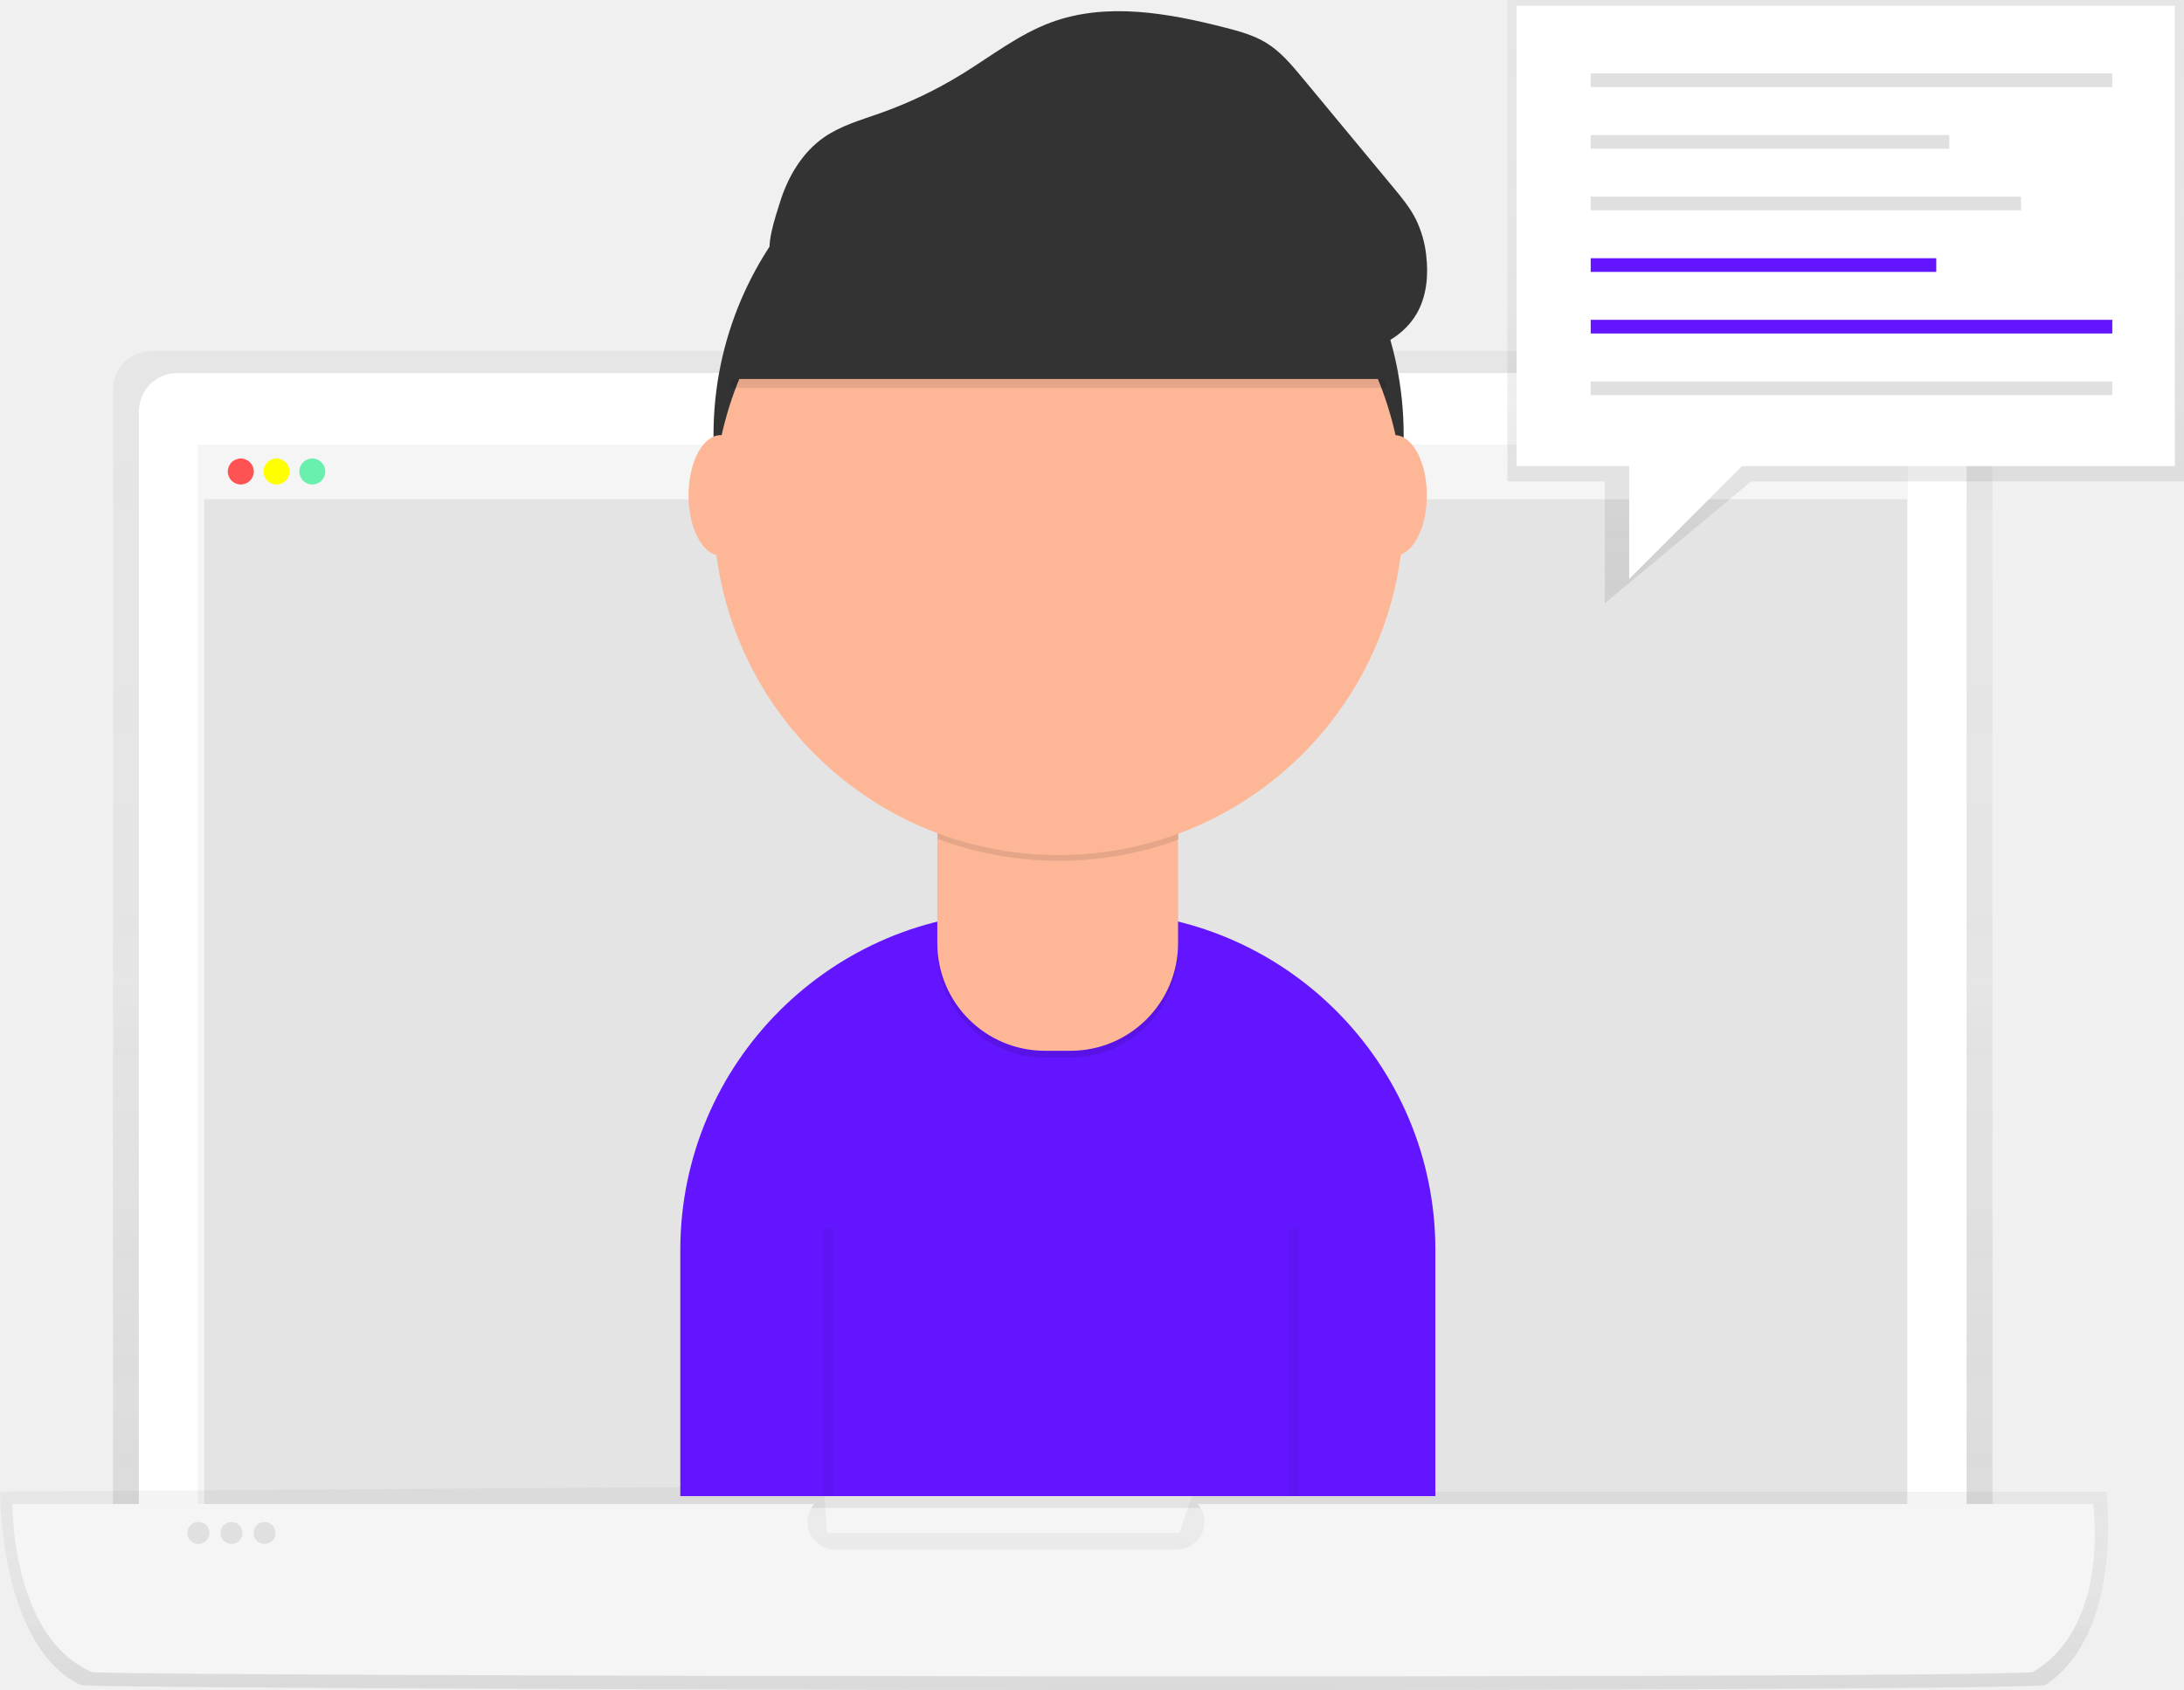
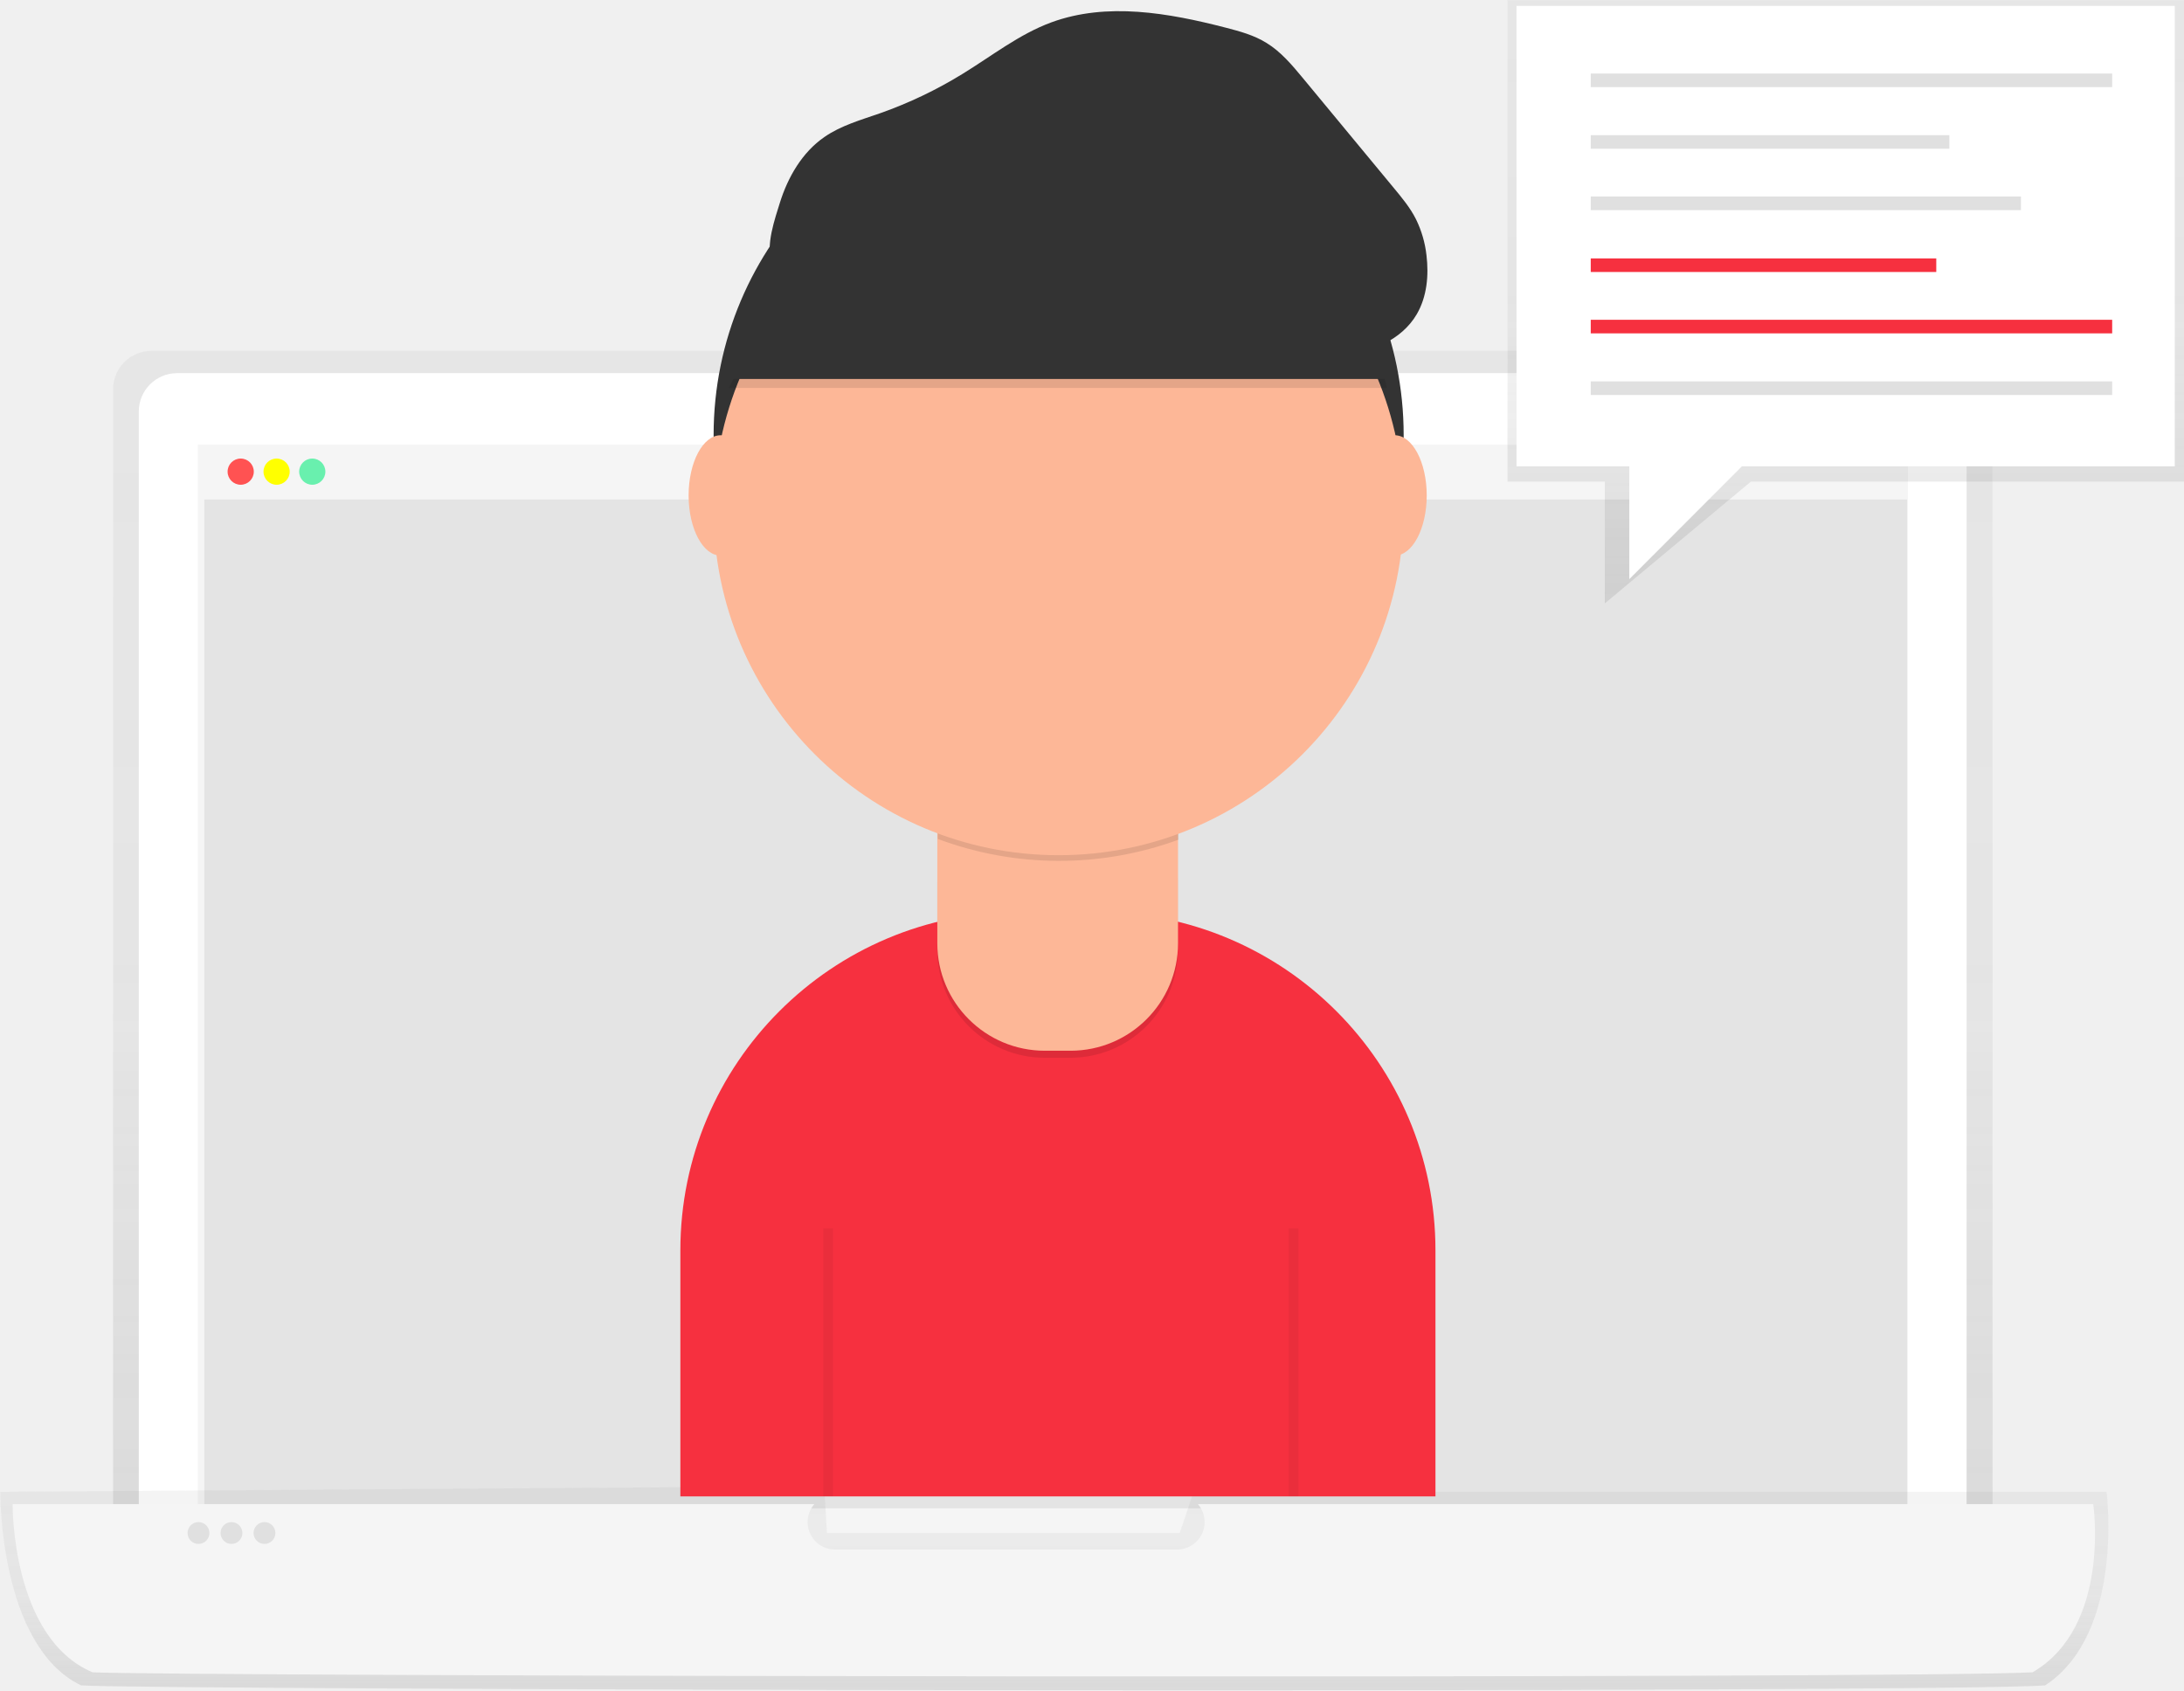
- <svg xmlns="http://www.w3.org/2000/svg" xmlns:xlink="http://www.w3.org/1999/xlink" id="02d45862-41ba-4c70-8782-54d8e5b108cc" data-name="Layer 1" width="900.1" height="696.67" viewBox="0 0 900.1 696.67">
+ <svg xmlns="http://www.w3.org/2000/svg" xmlns:xlink="http://www.w3.org/1999/xlink" id="02d45862-41ba-4c70-8782-54d8e5b108cc" data-name="Layer 1" width="900.1" height="696.7" viewBox="0 0 900.1 696.67">
  <defs>
    <linearGradient id="fa4a4f63-ffbe-4a50-a004-4e8ae15cd2d3" x1="583.82" y1="763.13" x2="583.82" y2="246.35" gradientUnits="userSpaceOnUse">
-       <stop offset="0" stop-color="gray" stop-opacity="0.25" />
-       <stop offset="0.54" stop-color="gray" stop-opacity="0.12" />
-       <stop offset="1" stop-color="gray" stop-opacity="0.1" />
+       <stop offset="0" stop-color="grey" stop-opacity="0.25" />
+       <stop offset="0.5" stop-color="grey" stop-opacity="0.12" />
+       <stop offset="1" stop-color="grey" stop-opacity="0.1" />
    </linearGradient>
    <linearGradient id="e26e1273-ae5e-4f1a-b841-a4248e9532de" x1="584.38" y1="798.34" x2="584.38" y2="714.29" xlink:href="#fa4a4f63-ffbe-4a50-a004-4e8ae15cd2d3" />
    <linearGradient id="54428808-f3ba-4b0a-98a1-6e23268491ee" x1="760.68" y1="248.69" x2="760.68" y2="0" xlink:href="#fa4a4f63-ffbe-4a50-a004-4e8ae15cd2d3" />
  </defs>
  <g opacity="0.8">
-     <path d="M971.12,763.13H196.52v-501a15.8,15.8,0,0,1,15.8-15.8h743a15.8,15.8,0,0,1,15.8,15.8Z" transform="translate(-149.95 -101.66)" fill="url(#fa4a4f63-ffbe-4a50-a004-4e8ae15cd2d3)" />
+     <path d="M 971.1 763.1 H 196.5 v -501 a 15.8 15.8 0 0 1 15.8 -15.8 h 743 a 15.8 15.8 0 0 1 15.8 15.8 Z" transform="translate(-149.9,-101.7)" fill="url(#fa4a4f63-ffbe-4a50-a004-4e8ae15cd2d3)" />
  </g>
-   <path d="M73,153.77H794.69a15.8,15.8,0,0,1,15.8,15.8V661.47a0,0,0,0,1,0,0H57.24a0,0,0,0,1,0,0V169.58A15.8,15.8,0,0,1,73,153.77Z" fill="#fff" />
-   <rect x="81.49" y="183.31" width="704.75" height="462.25" fill="#f5f5f5" />
-   <rect x="84.19" y="205.75" width="701.76" height="415.88" fill="#e0e0e0" opacity="0.8" />
-   <rect x="84.19" y="183.65" width="701.76" height="22.1" fill="#f5f5f5" />
-   <circle cx="99.24" cy="194.37" r="5.36" fill="#ff5252" />
-   <circle cx="113.97" cy="194.37" r="5.36" fill="#ff0" />
-   <circle cx="128.71" cy="194.37" r="5.36" fill="#69f0ae" />
-   <text x="-149.95" y="-101.66" />
+   <path d="M 73 153.8 H 794.7 a 15.8 15.8 0 0 1 15.8 15.8 V 661.5 a 0 0 0 0 1 0 0 H 57.2 a 0 0 0 0 1 0 0 V 169.6 A 15.8 15.8 0 0 1 73 153.8 Z" fill="#ffffff" />
+   <rect x="81.5" y="183.3" width="704.8" height="462.3" fill="#f5f5f5" />
+   <rect x="84.2" y="205.8" width="701.8" height="415.9" fill="#e0e0e0" opacity="0.8" />
+   <rect x="84.2" y="183.7" width="701.8" height="22.1" fill="#f5f5f5" />
+   <circle cx="99.2" cy="194.4" r="5.4" fill="#ff5252" />
+   <circle cx="114" cy="194.4" r="5.4" fill="#ffff00" />
+   <circle cx="128.7" cy="194.4" r="5.4" fill="#69f0ae" />
+   <text x="-149.9" y="-101.7" />
  <g opacity="0.8">
-     <path d="M992.79,796.35c-43.12,3.27-783.62,2-809.49,0C149.38,780,150,716.56,150,716.56l339.6-2.27,1.14,19.31H636.06l5.68-17h376.34S1025.56,774.76,992.79,796.35Z" transform="translate(-149.95 -101.66)" fill="url(#e26e1273-ae5e-4f1a-b841-a4248e9532de)" />
+     <path d="M 992.8 796.4 c -43.1 3.3 -783.6 2 -809.5 0 C 149.4 780 150 716.6 150 716.6 l 339.6 -2.3 l 1.1 19.3 H 636.1 l 5.7 -17 h 376.3 S 1025.6 774.8 992.8 796.4 Z" transform="translate(-149.9,-101.7)" fill="url(#e26e1273-ae5e-4f1a-b841-a4248e9532de)" />
  </g>
-   <path d="M1012.57,721.67h-369a11.33,11.33,0,0,1-8.6,18.74H494.09a11.33,11.33,0,0,1-8.6-18.74H155.06S154.49,776.76,188,791c25.55,1.7,757,2.84,799.59,0C1020,772.21,1012.57,721.67,1012.57,721.67Z" transform="translate(-149.95 -101.66)" fill="#f5f5f5" />
-   <circle cx="81.78" cy="631.94" r="4.54" fill="#e0e0e0" />
-   <circle cx="95.41" cy="631.94" r="4.54" fill="#e0e0e0" />
-   <circle cx="109.03" cy="631.94" r="4.54" fill="#e0e0e0" />
-   <path d="M419.88,375.85h32.19a139.5,139.5,0,0,1,139.5,139.5V616.76a0,0,0,0,1,0,0H280.38a0,0,0,0,1,0,0V515.35A139.5,139.5,0,0,1,419.88,375.85Z" fill="#6415ff" />
-   <circle cx="436.28" cy="179.39" r="142.22" fill="#333" />
-   <path d="M415.34,334.43h41.13a29,29,0,0,1,29,29v28.26a44.34,44.34,0,0,1-44.34,44.34H430.64a44.34,44.34,0,0,1-44.34-44.34V363.47a29,29,0,0,1,29-29Z" opacity="0.1" />
-   <path d="M386.3,331.53h99.22a0,0,0,0,1,0,0v57.3a44.34,44.34,0,0,1-44.34,44.34H430.64a44.34,44.34,0,0,1-44.34-44.34v-57.3A0,0,0,0,1,386.3,331.53Z" fill="#fdb797" />
-   <path d="M536.43,447.5a142.8,142.8,0,0,0,99.22.27V435.59H536.43Z" transform="translate(-149.95 -101.66)" opacity="0.1" />
-   <circle cx="436.28" cy="210.26" r="142.22" fill="#fdb797" />
-   <path d="M450.26,261.58H721.46S698.31,152.07,595.78,159,450.26,261.58,450.26,261.58Z" transform="translate(-149.95 -101.66)" opacity="0.1" />
-   <path d="M450.26,257.9H721.46S698.31,148.39,595.78,155.37,450.26,257.9,450.26,257.9Z" transform="translate(-149.95 -101.66)" fill="#333" />
-   <ellipse cx="297" cy="204.2" rx="13.23" ry="24.81" fill="#fdb797" />
-   <ellipse cx="574.82" cy="204.2" rx="13.23" ry="24.81" fill="#fdb797" />
-   <path d="M471.31,185.34c3.25-10.62,9.16-20.77,18.28-27.1,6.93-4.81,15.22-7.12,23.17-9.94a177.08,177.08,0,0,0,33.68-16.11c12.06-7.43,23.39-16.38,36.67-21.29,22.85-8.45,48.3-3.88,71.89,2.18,5.81,1.49,11.69,3.11,16.81,6.25,5.93,3.63,10.48,9.09,14.92,14.44l37.44,45.16c3.43,4.13,6.88,8.31,9.3,13.11a45.09,45.09,0,0,1,4.26,14.79c1,8.28.22,17.06-4,24.27-6.33,10.81-19.38,16.24-31.89,16.74s-24.79-3.13-36.81-6.65c-38.76-11.35-78-21.93-118.2-26.64a333.41,333.41,0,0,0-60.15-1.95c-6.3.41-14.62,3.3-18.45-3.12C464.92,203.91,469.6,190.92,471.31,185.34Z" transform="translate(-149.95 -101.66)" fill="#333" />
+   <path d="M 1012.6 721.7 h -369 a 11.3 11.3 0 0 1 -8.6 18.7 H 494.1 a 11.3 11.3 0 0 1 -8.6 -18.7 H 155.1 S 154.5 776.8 188 791 c 25.6 1.7 757 2.8 799.6 0 C 1020 772.2 1012.6 721.7 1012.6 721.7 Z" transform="translate(-149.9,-101.7)" fill="#f5f5f5" />
+   <circle cx="81.8" cy="631.9" r="4.5" fill="#e0e0e0" />
+   <circle cx="95.4" cy="631.9" r="4.5" fill="#e0e0e0" />
+   <circle cx="109" cy="631.9" r="4.5" fill="#e0e0e0" />
+   <path d="M 419.9 375.9 h 32.2 a 139.5 139.5 0 0 1 139.5 139.5 V 616.8 a 0 0 0 0 1 0 0 H 280.4 a 0 0 0 0 1 0 0 V 515.4 A 139.5 139.5 0 0 1 419.9 375.9 Z" fill="#f6303f" />
+   <circle cx="436.3" cy="179.4" r="142.2" fill="#333333" />
+   <path d="M 415.3 334.4 h 41.1 a 29 29 0 0 1 29 29 v 28.3 a 44.3 44.3 0 0 1 -44.3 44.3 H 430.6 a 44.3 44.3 0 0 1 -44.3 -44.3 V 363.5 a 29 29 0 0 1 29 -29 Z" opacity="0.1" />
+   <path d="M 386.3 331.5 h 99.2 a 0 0 0 0 1 0 0 v 57.3 a 44.3 44.3 0 0 1 -44.3 44.3 H 430.6 a 44.3 44.3 0 0 1 -44.3 -44.3 v -57.3 A 0 0 0 0 1 386.3 331.5 Z" fill="#fdb797" />
+   <path d="M 536.4 447.5 a 142.8 142.8 0 0 0 99.2 0.3 V 435.6 H 536.4 Z" transform="translate(-149.9,-101.7)" opacity="0.1" />
+   <circle cx="436.3" cy="210.3" r="142.2" fill="#fdb797" />
+   <path d="M 450.3 261.6 H 721.5 S 698.3 152.1 595.8 159 S 450.3 261.6 450.3 261.6 Z" transform="translate(-149.9,-101.7)" opacity="0.1" />
+   <path d="M 450.3 257.9 H 721.5 S 698.3 148.4 595.8 155.4 S 450.3 257.9 450.3 257.9 Z" transform="translate(-149.9,-101.7)" fill="#333333" />
+   <ellipse cx="297" cy="204.2" rx="13.2" ry="24.8" fill="#fdb797" />
+   <ellipse cx="574.8" cy="204.2" rx="13.2" ry="24.8" fill="#fdb797" />
+   <path d="M 471.3 185.3 c 3.3 -10.6 9.2 -20.8 18.3 -27.1 c 6.9 -4.8 15.2 -7.1 23.2 -9.9 a 177.1 177.1 0 0 0 33.7 -16.1 c 12.1 -7.4 23.4 -16.4 36.7 -21.3 c 22.9 -8.4 48.3 -3.9 71.9 2.2 c 5.8 1.5 11.7 3.1 16.8 6.3 c 5.9 3.6 10.5 9.1 14.9 14.4 l 37.4 45.2 c 3.4 4.1 6.9 8.3 9.3 13.1 a 45.1 45.1 0 0 1 4.3 14.8 c 1 8.3 0.2 17.1 -4 24.3 c -6.3 10.8 -19.4 16.2 -31.9 16.7 s -24.8 -3.1 -36.8 -6.7 c -38.8 -11.3 -78 -21.9 -118.2 -26.6 a 333.4 333.4 0 0 0 -60.1 -1.9 c -6.3 0.4 -14.6 3.3 -18.4 -3.1 C 464.9 203.9 469.6 190.9 471.3 185.3 Z" transform="translate(-149.9,-101.7)" fill="#333333" />
  <line x1="341.3" y1="506.34" x2="341.3" y2="616.76" fill="none" stroke="#000" stroke-miterlimit="10" stroke-width="4" opacity="0.05" />
  <line x1="533.14" y1="506.34" x2="533.14" y2="616.76" fill="none" stroke="#000" stroke-miterlimit="10" stroke-width="4" opacity="0.05" />
  <g opacity="0.8">
-     <polygon points="900.1 198.47 721.64 198.47 661.41 248.69 661.41 198.47 621.26 198.47 621.26 0 900.1 0 900.1 198.47" fill="url(#54428808-f3ba-4b0a-98a1-6e23268491ee)" />
+     <polygon points="900.1,198.5 721.6,198.5 661.4,248.7 661.4,198.5 621.3,198.5 621.3,0 900.1,0 900.1,198.5" fill="url(#54428808-f3ba-4b0a-98a1-6e23268491ee)" />
  </g>
-   <rect x="625.04" y="2.36" width="271.28" height="189.79" fill="#fff" />
-   <rect x="655.59" y="30.26" width="214.95" height="5.64" fill="#e0e0e0" />
-   <rect x="655.59" y="55.66" width="147.78" height="5.64" fill="#e0e0e0" />
-   <rect x="655.59" y="81.05" width="177.34" height="5.64" fill="#e0e0e0" />
-   <rect x="655.59" y="106.45" width="142.41" height="5.64" fill="#6415ff" />
-   <rect x="655.59" y="131.84" width="214.95" height="5.64" fill="#6415ff" />
-   <rect x="655.59" y="157.24" width="214.95" height="5.64" fill="#e0e0e0" />
-   <polygon points="671.45 188.46 671.45 238.66 726.66 183.44 671.45 188.46" fill="#fff" />
+   <rect x="625" y="2.4" width="271.3" height="189.8" fill="#ffffff" />
+   <rect x="655.6" y="30.3" width="214.9" height="5.6" fill="#e0e0e0" />
+   <rect x="655.6" y="55.7" width="147.8" height="5.6" fill="#e0e0e0" />
+   <rect x="655.6" y="81" width="177.3" height="5.6" fill="#e0e0e0" />
+   <rect x="655.6" y="106.5" width="142.4" height="5.6" fill="#f6303f" />
+   <rect x="655.6" y="131.8" width="214.9" height="5.6" fill="#f6303f" />
+   <rect x="655.6" y="157.2" width="214.9" height="5.6" fill="#e0e0e0" />
+   <polygon points="671.5,188.5 671.5,238.7 726.7,183.4 671.5,188.5" fill="#ffffff" />
</svg>
